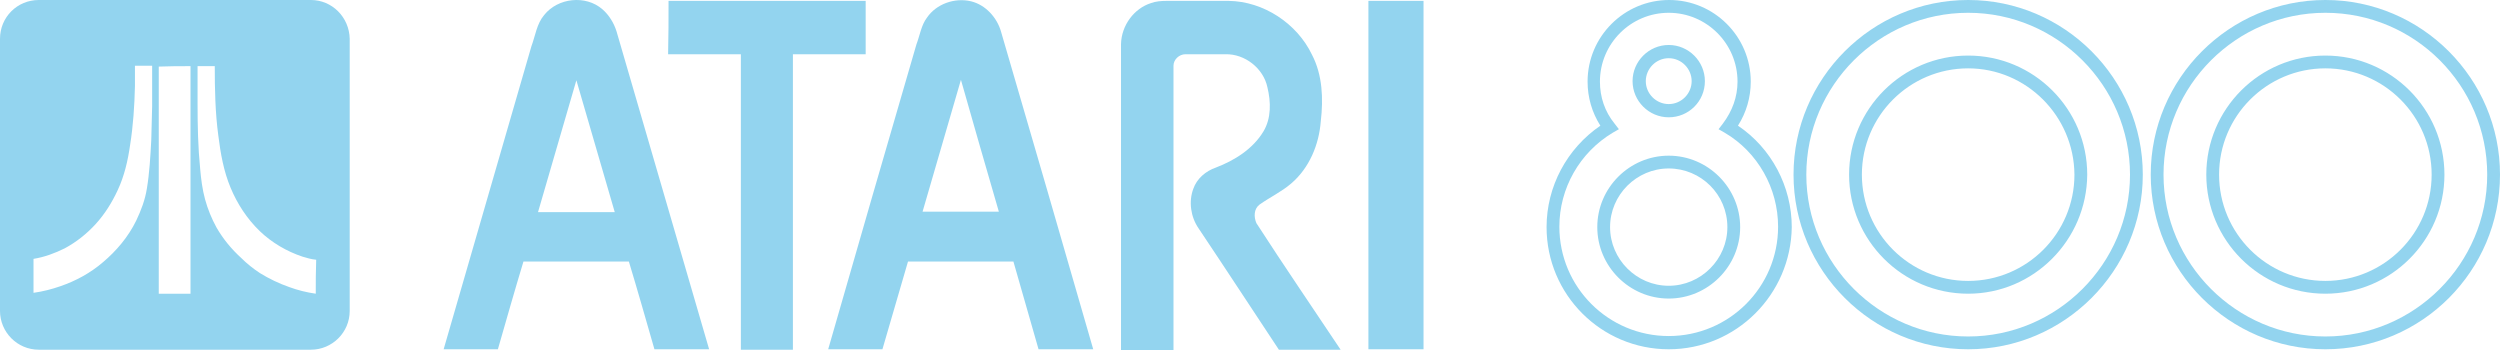
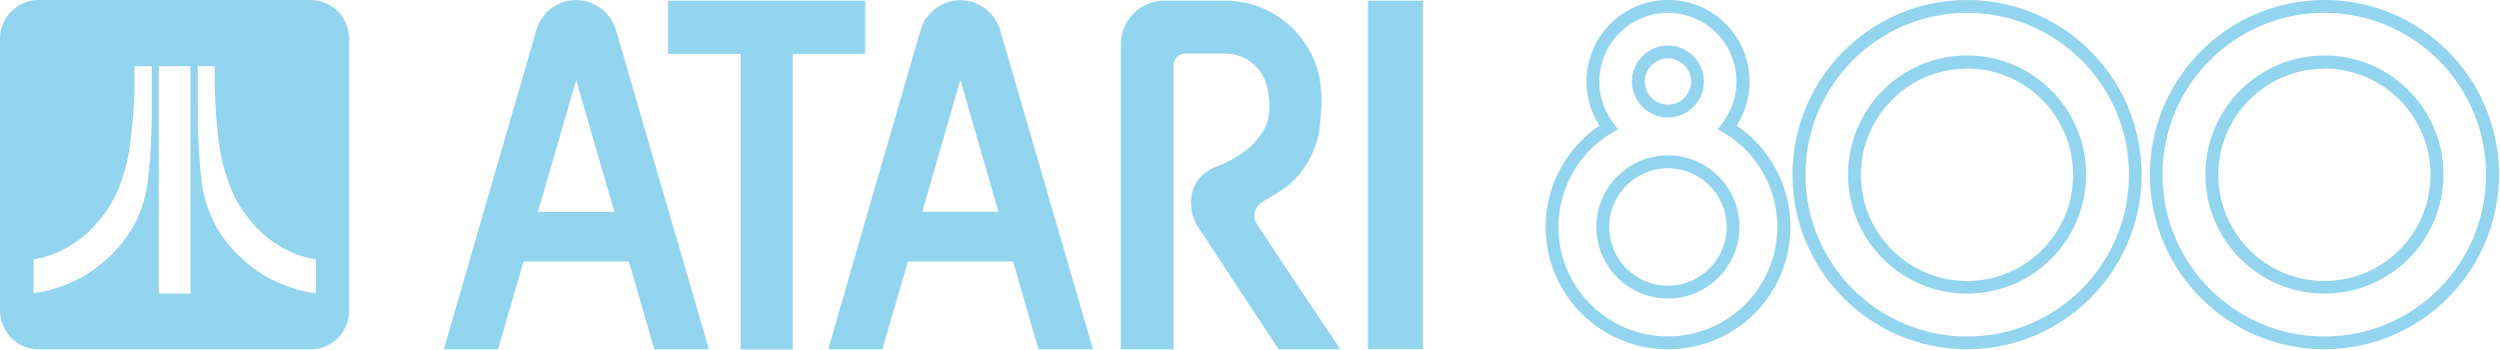
- <svg xmlns="http://www.w3.org/2000/svg" version="1.1" id="Ebene_1" x="0px" y="0px" viewBox="0 0 566.9 79.2" style="enable-background:new 0 0 566.9 79.2;" xml:space="preserve">
-   <style type="text/css">
- 	.st0{fill:#93D4EF;}
- </style>
-   <g>
-     <g>
-       <g id="_x23_ffffffff">
-         <path class="st0" d="M123.4,3.4c3.1-3.9,9.4-4.6,13.2-1.3c1.5,1.3,2.6,3.1,3.2,5c7,24,14,48,21,72.1c-4.1,0-8.2,0-12.4,0     c-1.9-6.6-3.8-13.3-5.8-19.9c-8,0-15.9,0-23.9,0c-2,6.6-3.9,13.3-5.8,19.9c-4.1,0-8.2,0-12.3,0c6.6-22.9,13.3-45.8,19.9-68.7     C121.4,8.1,121.7,5.4,123.4,3.4 M130.7,18.2c-2.9,10-5.8,19.9-8.7,29.9c5.8,0,11.6,0,17.4,0C136.5,38.1,133.6,28.1,130.7,18.2z" />
-         <path class="st0" d="M210.2,4c2.1-3.1,6.3-4.6,10-3.7c3.3,0.8,5.9,3.7,6.8,6.9c7,24,14,48,20.9,72c-4.1,0-8.2,0-12.4,0     c-1.9-6.6-3.8-13.3-5.7-19.9c-8,0-15.9,0-23.9,0c-1.9,6.6-3.9,13.3-5.8,19.9c-4.1,0-8.2,0-12.3,0c6.6-23,13.3-46.1,20-69.1     C208.6,8,208.9,5.7,210.2,4 M209.2,48c5.8,0,11.5,0,17.3,0c-2.9-10-5.8-20-8.6-29.9C215,28.1,212.1,38.1,209.2,48z" />
-         <path class="st0" d="M151.6,0.2c14.9,0,29.8,0,44.7,0c0,4,0,8,0,12.1c-5.5,0-11,0-16.5,0c0,22.3,0,44.7,0,67c-3.9,0-7.9,0-11.8,0     c0-22.3,0-44.7,0-67c-5.5,0-11,0-16.5,0C151.6,8.2,151.6,4.2,151.6,0.2z" />
-         <path class="st0" d="M261,0.7c1.1-0.4,2.3-0.5,3.5-0.5c4.7,0,9.4,0,14.1,0c7.9,0.1,15.5,5.1,18.9,12.2c2.4,4.6,2.6,10,2,15.1     c-0.4,5.3-2.6,10.6-6.7,14.1c-2.2,1.9-4.8,3.1-7.2,4.8c-1.3,1-1.3,2.8-0.7,4.2c6.2,9.6,12.7,19.1,19.1,28.7c-4.7,0-9.3,0-14,0     c-6.1-9.2-12.1-18.4-18.2-27.5c-1.8-2.6-2.3-6.1-1.2-9c0.8-2.3,2.8-4,5.1-4.8c4.2-1.6,8.4-4.2,10.8-8.2c1.8-3,1.7-6.7,0.9-10     c-0.9-4.3-5.1-7.6-9.5-7.5c-3,0-6.1,0-9.1,0c-1.4,0-2.7,1.2-2.7,2.6c0,21.5,0,43,0,64.5c-4,0-7.9,0-11.9,0c0-23.1,0-46.3,0-69.4     C254.3,5.7,257.2,1.9,261,0.7z" />
-         <path class="st0" d="M310.3,0.2c4.2,0,8.3,0,12.5,0c0,26.3,0,52.7,0,79c-4.2,0-8.3,0-12.5,0C310.3,52.9,310.3,26.5,310.3,0.2z" />
-       </g>
-     </g>
+ <svg xmlns="http://www.w3.org/2000/svg" id="Ebene_1" data-name="Ebene 1" viewBox="0 0 566.93 79.22">
+   <g id="_ffffffff" data-name="#ffffffff">
+     <path d="M123.44,3.44a9.43,9.43,0,0,1,13.2-1.31,10.18,10.18,0,0,1,3.18,5q10.47,36,21,72.06H148.42c-1.94-6.62-3.84-13.26-5.76-19.89-8,0-15.93,0-23.89,0q-2.92,9.94-5.8,19.9H100.68q9.94-34.37,19.94-68.74c.79-2.39,1.09-5.07,2.82-7m7.27,14.71c-2.92,10-5.78,19.93-8.69,29.88,5.79,0,11.58,0,17.37,0Q135,33.1,130.71,18.15Z" transform="translate(0 0)" style="fill:#93d4ef" />
+     <path d="M210.23,4a9.45,9.45,0,0,1,10-3.66A9.58,9.58,0,0,1,227,7.19q10.47,36,20.95,72c-4.13,0-8.25,0-12.38,0q-2.86-9.94-5.74-19.9c-8,0-15.91,0-23.86,0C204,66,202.08,72.57,200.17,79.2H187.89q9.95-34.56,20-69.09c.7-2.08,1-4.37,2.32-6.17m-1,44.09h17.29c-2.86-10-5.78-20-8.64-29.94C215,28.09,212.09,38.06,209.23,48Z" transform="translate(0 0)" style="fill:#93d4ef" />
+     <path d="M151.56.17h44.71V12.23H179.81q0,33.48,0,67H168q0-33.49,0-67H151.56Z" transform="translate(0 0)" style="fill:#93d4ef" />
+     <path d="M261,.66a10.15,10.15,0,0,1,3.54-.5c4.7,0,9.4,0,14.1,0a21.83,21.83,0,0,1,18.89,12.18c2.37,4.62,2.62,10,2,15.08a20.77,20.77,0,0,1-6.72,14.14c-2.16,1.93-4.85,3.09-7.16,4.8a3.45,3.45,0,0,0-.67,4.19c6.24,9.63,12.72,19.1,19.09,28.65-4.66,0-9.31,0-14,0C284,70.06,278,60.86,271.93,51.69a10.21,10.21,0,0,1-1.2-9,8.59,8.59,0,0,1,5.06-4.82c4.24-1.62,8.43-4.16,10.78-8.17,1.79-3,1.7-6.72.89-10A9.74,9.74,0,0,0,278,12.14c-3.05,0-6.09,0-9.13,0a2.65,2.65,0,0,0-2.66,2.56q0,32.25,0,64.5H254.28q0-34.72,0-69.44A9.91,9.91,0,0,1,261,.66Z" transform="translate(0 0)" style="fill:#93d4ef" />
+     <path d="M310.33.17h12.5q0,39.53,0,79H310.33Z" transform="translate(0 0)" style="fill:#93d4ef" />
  </g>
-   <g>
-     <path class="st0" d="M527.3,79.2c-21.8,0-39.6-17.8-39.6-39.6c0-21.8,17.8-39.6,39.6-39.6c21.8,0,39.6,17.8,39.6,39.6   C566.9,61.4,549.2,79.2,527.3,79.2z M527.3,2.9c-20.2,0-36.7,16.5-36.7,36.7c0,20.2,16.5,36.7,36.7,36.7   c20.2,0,36.7-16.5,36.7-36.7C564,19.4,547.6,2.9,527.3,2.9z M527.3,66.6c-14.9,0-27-12.1-27-27c0-14.9,12.1-27,27-27s27,12.1,27,27   C554.3,54.5,542.2,66.6,527.3,66.6z M527.3,15.5c-13.3,0-24.1,10.8-24.1,24.1c0,13.3,10.8,24.1,24.1,24.1   c13.3,0,24.1-10.8,24.1-24.1C551.4,26.3,540.6,15.5,527.3,15.5z" />
-   </g>
-   <g>
-     <path class="st0" d="M446.3,79.2c-21.8,0-39.6-17.8-39.6-39.6c0-21.8,17.8-39.6,39.6-39.6c21.8,0,39.6,17.8,39.6,39.6   C485.9,61.4,468.1,79.2,446.3,79.2z M446.3,2.9c-20.2,0-36.7,16.5-36.7,36.7c0,20.2,16.5,36.7,36.7,36.7s36.7-16.5,36.7-36.7   C483,19.4,466.5,2.9,446.3,2.9z M446.3,66.6c-14.9,0-27-12.1-27-27c0-14.9,12.1-27,27-27c14.9,0,27,12.1,27,27   C473.2,54.5,461.1,66.6,446.3,66.6z M446.3,15.5c-13.3,0-24.1,10.8-24.1,24.1c0,13.3,10.8,24.1,24.1,24.1s24.1-10.8,24.1-24.1   C470.3,26.3,459.5,15.5,446.3,15.5z" />
-   </g>
-   <g>
-     <path class="st0" d="M378.4,79.2c-15.3,0-27.7-12.4-27.7-27.7c0-9.2,4.6-17.8,12.2-23c-1.9-3-2.9-6.4-2.9-10   c0-10.2,8.3-18.5,18.5-18.5s18.5,8.3,18.5,18.5c0,3.6-1,7-2.9,10c7.6,5.1,12.2,13.8,12.2,23C406.1,66.8,393.7,79.2,378.4,79.2z    M378.4,2.9c-8.6,0-15.6,7-15.6,15.6c0,3.5,1.1,6.8,3.3,9.5l1,1.3l-1.4,0.8c-7.5,4.5-12.1,12.6-12.1,21.3   c0,13.7,11.1,24.8,24.8,24.8c13.7,0,24.8-11.1,24.8-24.8c0-8.7-4.6-16.9-12.1-21.3l-1.4-0.8l1-1.3c2.1-2.8,3.3-6,3.3-9.5   C394,9.9,387,2.9,378.4,2.9z M378.4,67.7c-8.9,0-16.2-7.3-16.2-16.2c0-8.9,7.3-16.2,16.2-16.2c8.9,0,16.2,7.3,16.2,16.2   C394.6,60.4,387.3,67.7,378.4,67.7z M378.4,38.2c-7.3,0-13.3,6-13.3,13.3c0,7.3,6,13.3,13.3,13.3c7.3,0,13.3-6,13.3-13.3   C391.7,44.1,385.7,38.2,378.4,38.2z M378.4,26.6c-4.5,0-8.2-3.7-8.2-8.2c0-4.5,3.7-8.2,8.2-8.2s8.2,3.7,8.2,8.2   C386.6,23,382.9,26.6,378.4,26.6z M378.4,13.2c-2.9,0-5.2,2.4-5.2,5.2c0,2.9,2.4,5.2,5.2,5.2c2.9,0,5.2-2.4,5.2-5.2   C383.6,15.6,381.3,13.2,378.4,13.2z" />
-   </g>
-   <g>
-     <g>
-       <path class="st0" d="M70.5,0H8.8C3.9,0,0,3.9,0,8.8v61.7c0,4.8,3.9,8.8,8.8,8.8h61.7c4.8,0,8.8-3.9,8.8-8.8V8.8    C79.2,3.9,75.3,0,70.5,0z M34.3,31.8c-0.2,3.7-0.4,7.4-1,11c-0.4,2.5-1.3,4.9-2.4,7.2c-1.8,3.7-4.5,6.9-7.6,9.5    c-2.8,2.4-6.1,4.2-9.6,5.4c-2,0.7-4,1.2-6.1,1.5c0-2.6,0-5.1,0-7.7c2.5-0.4,4.9-1.3,7.1-2.4c2.6-1.4,5-3.3,7-5.5    c2.1-2.3,3.7-4.9,5-7.7c1.5-3.2,2.3-6.7,2.8-10.2c0.7-4.4,1-8.9,1.1-13.4c0-1.5,0-3,0-4.6c1.3,0,2.6,0,3.9,0c0,3.1,0,6.1,0,9.2    C34.4,26.7,34.4,29.3,34.3,31.8z M43.2,15c0,17.2,0,34.4,0,51.6c-2.4,0-4.8,0-7.2,0c0-5.5,0-11,0-16.4c0-11.7,0-23.4,0-35.1    C38.4,15,40.8,15,43.2,15C43.2,15,43.2,15,43.2,15z M71.6,66.6c-2.1-0.3-4.1-0.8-6-1.5c-2.3-0.8-4.6-1.9-6.7-3.2    c-1.5-1-2.9-2.1-4.2-3.4c-2.2-2-4.1-4.3-5.6-6.9c-1.1-2-2-4.2-2.6-6.4c-0.6-2.2-0.9-4.5-1.1-6.8c-0.5-5-0.6-9.9-0.6-14.9    c0-2.8,0-5.6,0-8.5c1.3,0,2.6,0,3.9,0c0,5.2,0.1,10.5,0.8,15.7c0.5,4,1.2,8.1,2.8,11.9c1.5,3.6,3.7,7,6.6,9.8    c2.7,2.6,6.1,4.6,9.7,5.8c1,0.3,2,0.6,3.1,0.7C71.6,61.4,71.6,64,71.6,66.6z" />
-     </g>
-   </g>
+   <path d="M527.33,79.2a39.6,39.6,0,1,1,39.6-39.6A39.65,39.65,0,0,1,527.33,79.2Zm0-76.29A36.7,36.7,0,1,0,564,39.6,36.73,36.73,0,0,0,527.33,2.91Zm0,63.67a27,27,0,1,1,27-27A27,27,0,0,1,527.33,66.58Zm0-51a24.07,24.07,0,1,0,24.06,24.07A24.1,24.1,0,0,0,527.33,15.54Z" transform="translate(0 0)" style="fill:#93d4ef" />
+   <path d="M446.26,79.2a39.6,39.6,0,1,1,39.6-39.6A39.65,39.65,0,0,1,446.26,79.2Zm0-76.29A36.7,36.7,0,1,0,483,39.6,36.73,36.73,0,0,0,446.26,2.91Zm0,63.67a27,27,0,1,1,27-27A27,27,0,0,1,446.26,66.58Zm0-51a24.07,24.07,0,1,0,24.06,24.07A24.1,24.1,0,0,0,446.26,15.54Z" transform="translate(0 0)" style="fill:#93d4ef" />
+   <path d="M378.4,79.2a27.73,27.73,0,0,1-15.54-50.71,18.28,18.28,0,0,1-2.94-10,18.48,18.48,0,0,1,37,0,18.28,18.28,0,0,1-2.94,10A27.73,27.73,0,0,1,378.4,79.2Zm0-76.29A15.57,15.57,0,0,0,366.08,28l1,1.29-1.41.84a24.83,24.83,0,1,0,25.44,0l-1.4-.84,1-1.29A15.57,15.57,0,0,0,378.4,2.91Zm0,64.78a16.23,16.23,0,1,1,16.22-16.22A16.24,16.24,0,0,1,378.4,67.69Zm0-29.54a13.32,13.32,0,1,0,13.32,13.32A13.34,13.34,0,0,0,378.4,38.15Zm0-11.51a8.16,8.16,0,1,1,8.15-8.16A8.16,8.16,0,0,1,378.4,26.64Zm0-13.4a5.25,5.25,0,1,0,5.25,5.24A5.25,5.25,0,0,0,378.4,13.24Z" transform="translate(0 0)" style="fill:#93d4ef" />
+   <path d="M70.45,0H8.76A8.79,8.79,0,0,0,0,8.76v61.7a8.79,8.79,0,0,0,8.76,8.76H70.45a8.79,8.79,0,0,0,8.77-8.76V8.76A8.8,8.8,0,0,0,70.45,0ZM34.27,31.85a95,95,0,0,1-1,11,28.06,28.06,0,0,1-2.37,7.24,28.92,28.92,0,0,1-7.64,9.49,28.46,28.46,0,0,1-9.59,5.44,32,32,0,0,1-6.08,1.5V58.85a22.7,22.7,0,0,0,7.11-2.43,25.84,25.84,0,0,0,7-5.49,29.19,29.19,0,0,0,5-7.74A38.46,38.46,0,0,0,29.46,33a105.67,105.67,0,0,0,1.05-13.42c0-1.52,0-3,0-4.56h3.91c0,3.07,0,6.13,0,9.2C34.45,26.74,34.38,29.29,34.27,31.85ZM43.21,15V66.56c-2.4,0-4.79,0-7.19,0,0-5.48,0-11,0-16.45V15c2.39,0,4.8,0,7.2,0ZM71.65,66.55a32.26,32.26,0,0,1-6-1.47,28.82,28.82,0,0,1-10.88-6.57,28.55,28.55,0,0,1-5.6-6.89,29.93,29.93,0,0,1-2.64-6.42,41.47,41.47,0,0,1-1.09-6.84c-.46-5-.62-9.94-.59-14.92V15H48.7a121,121,0,0,0,.76,15.7A44,44,0,0,0,52.3,42.57a28.81,28.81,0,0,0,6.6,9.77,25.34,25.34,0,0,0,9.67,5.78,20,20,0,0,0,3.08.73Z" transform="translate(0 0)" style="fill:#93d4ef" />
</svg>
